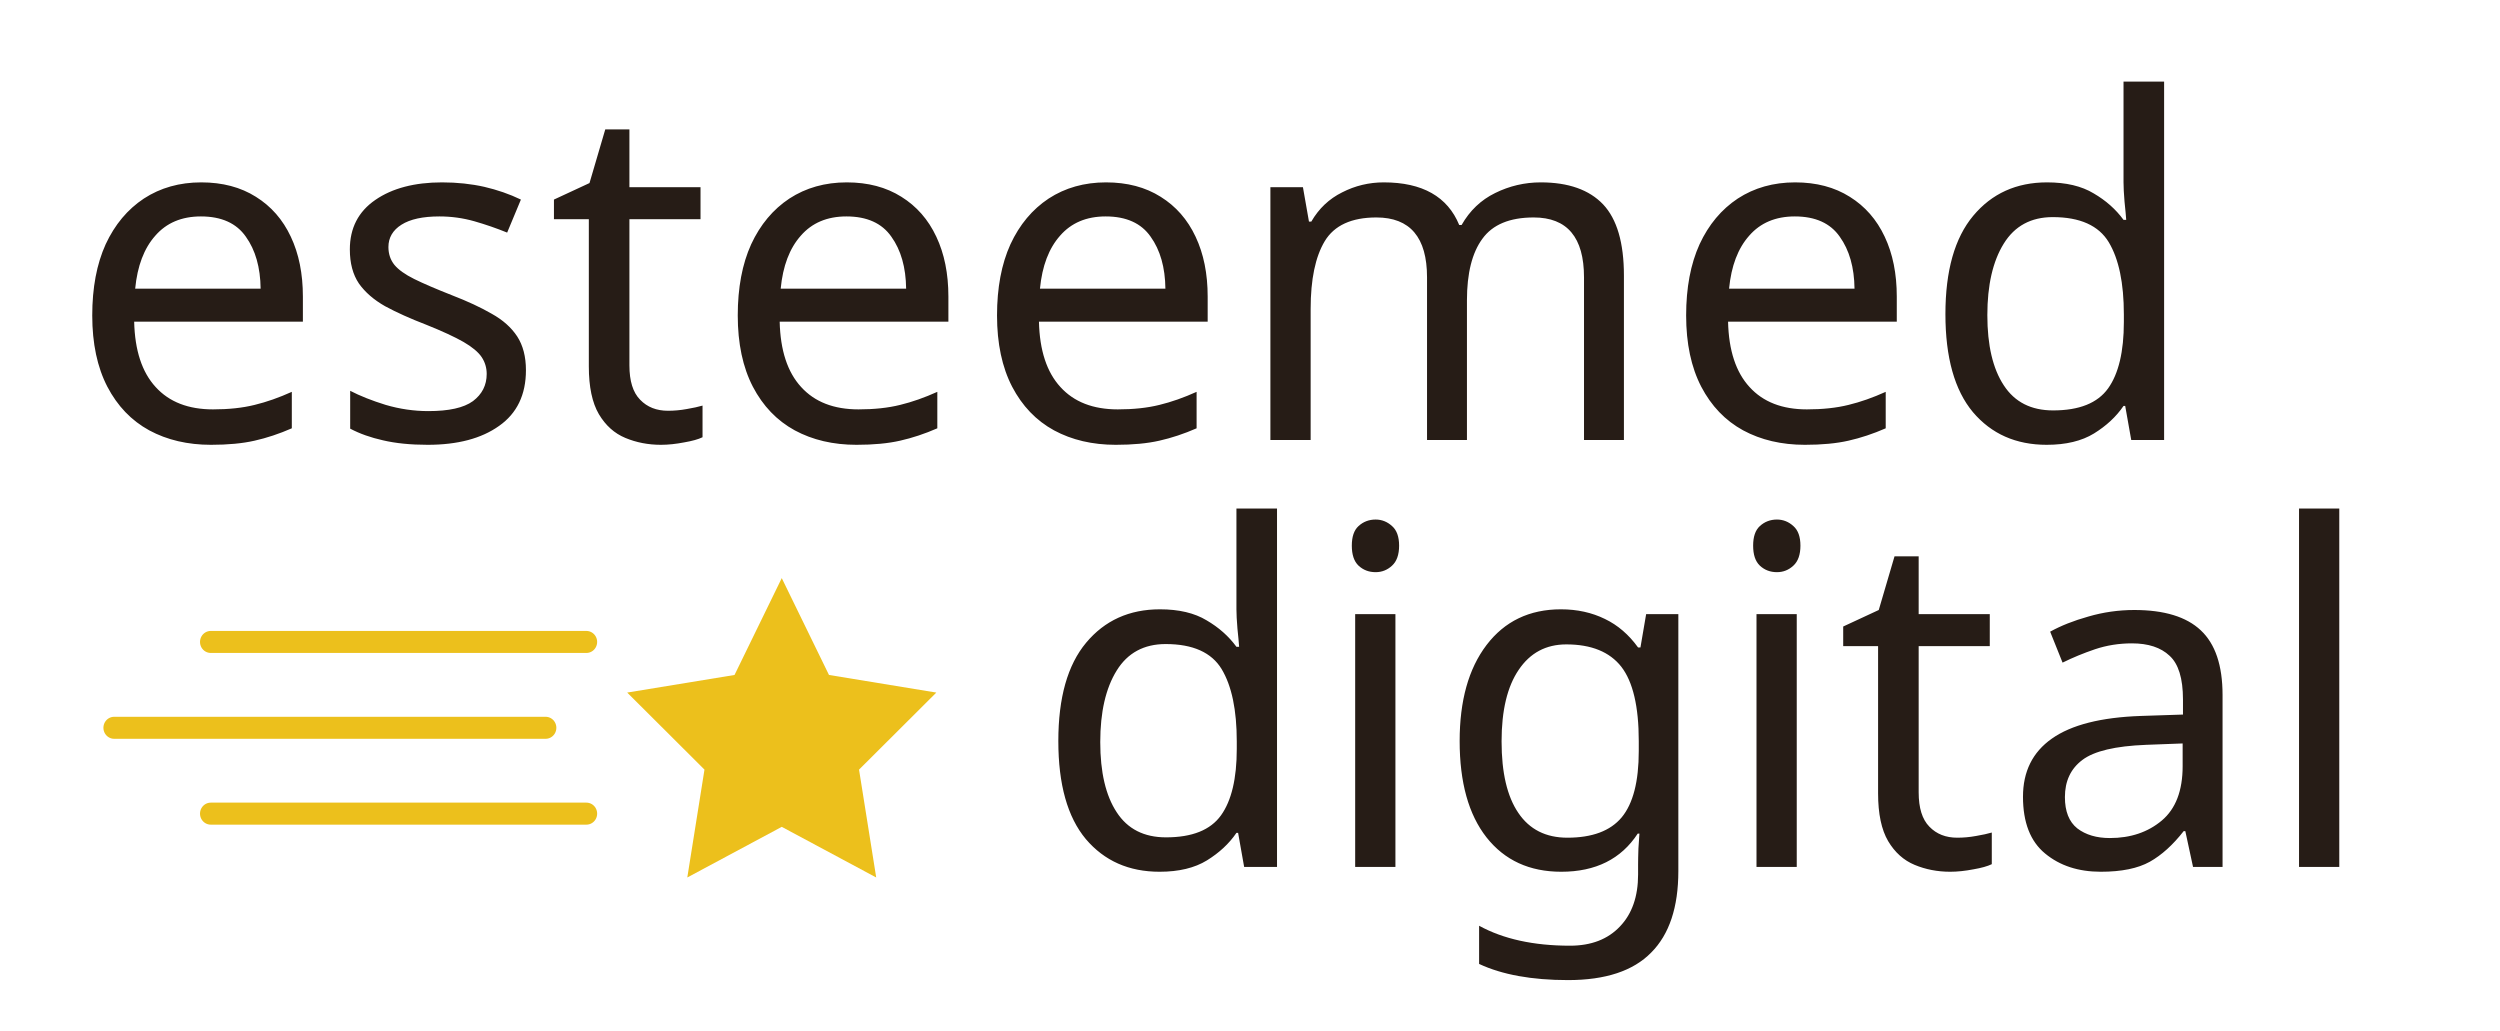
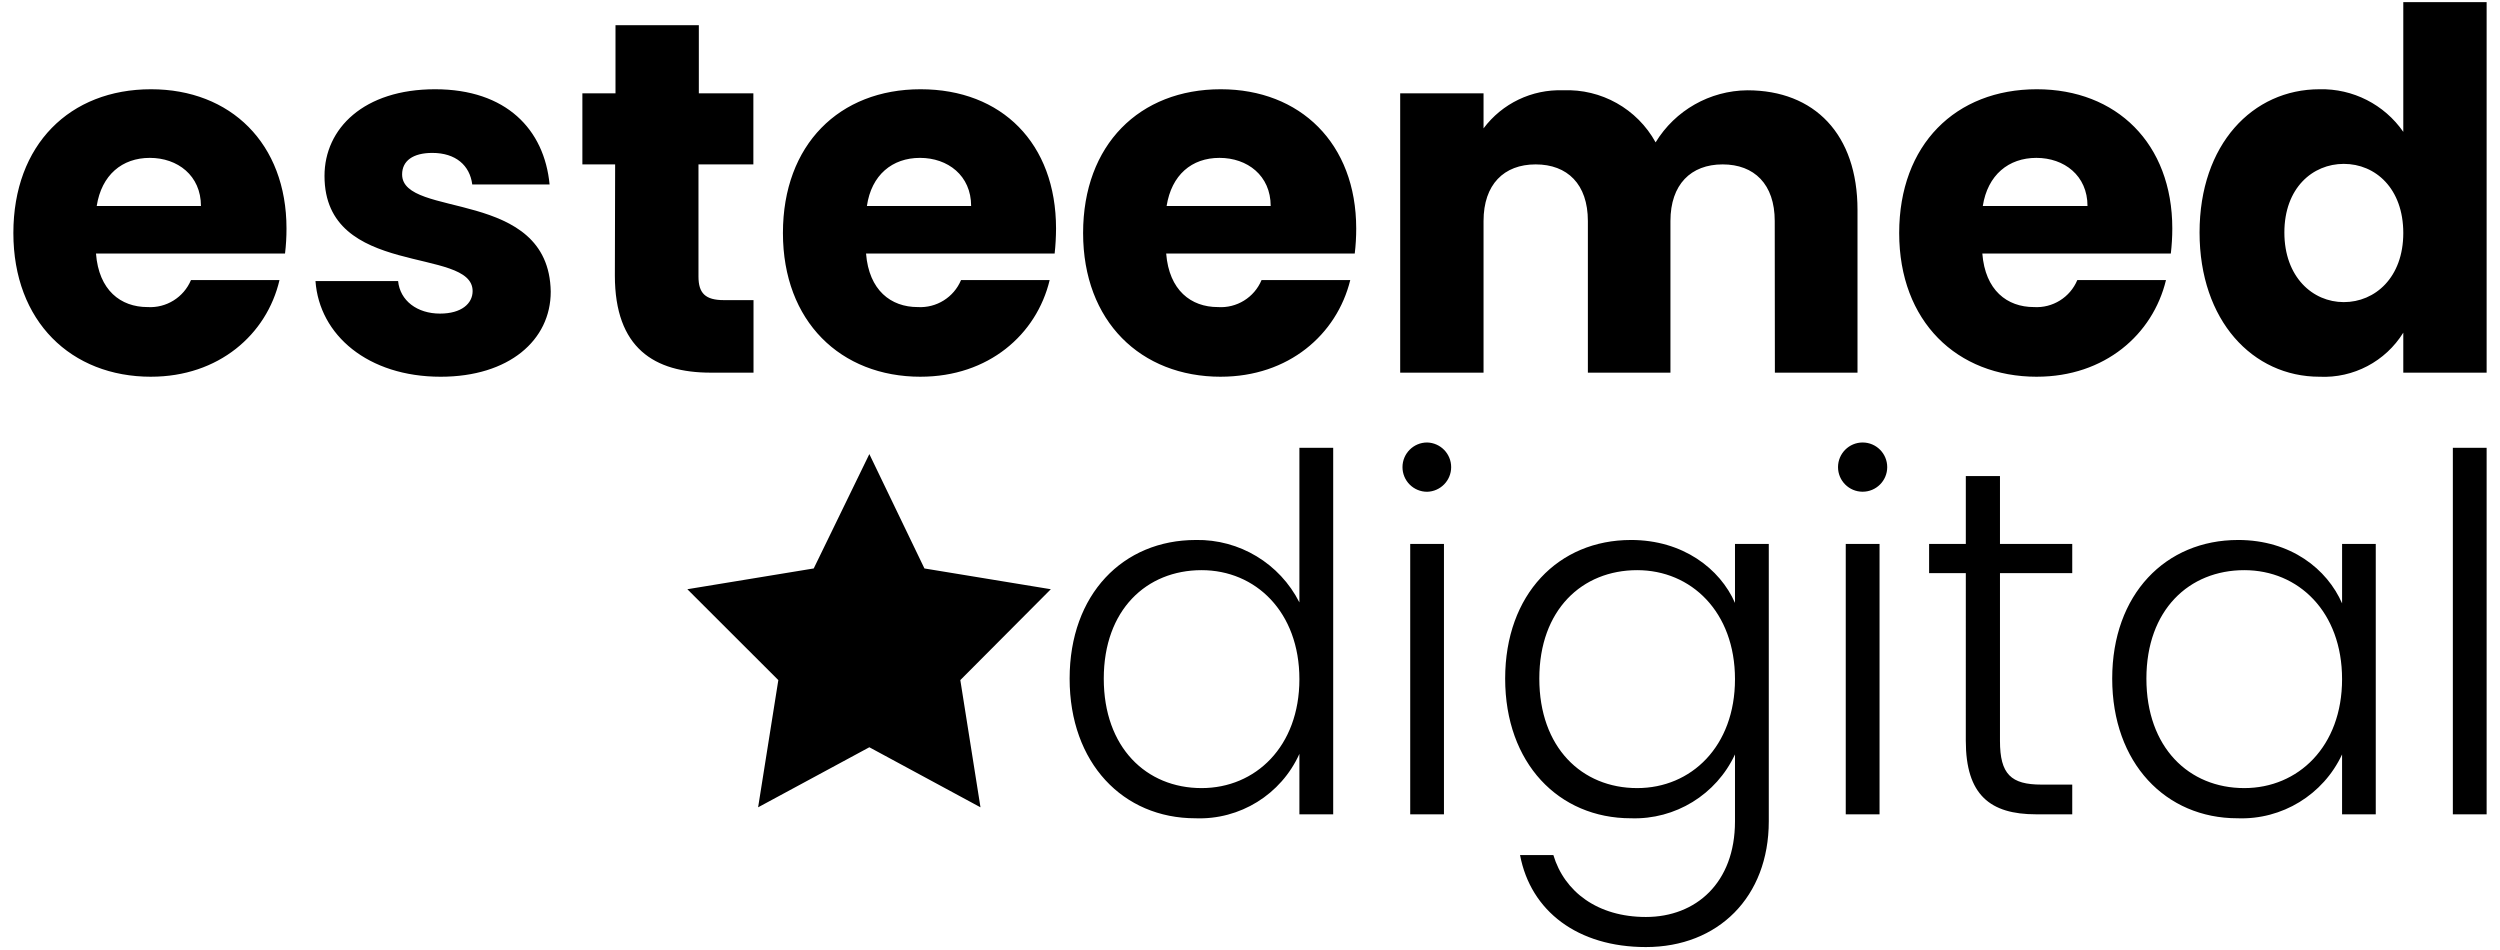
- <svg xmlns="http://www.w3.org/2000/svg" width="114" height="47">
-   <g transform="matrix(.978877 0 0 1.003785 -39.92127 -54.74435)">
-     <text transform="translate(43.908 74.526)" fill="#261c16" font-family="Poppins-Bold" font-size="21.416">esteemed</text>
-     <text transform="translate(88.912 93.921)" fill="#261c16" font-size="21.416" font-family="Poppins-Light">digital</text>
-     <path d="M80.8 89.5l.8 4.9-4.4-2.3-4.4 2.3.8-4.9L70 86l5-.8 2.2-4.4 2.2 4.4 5 .8z" fill="#ecc01c" />
-     <path d="M50.6 83.7h17.5m-22 3.9h20.1m-15.6 3.9h17.5" fill="none" stroke="#ecc01c" stroke-linecap="round" stroke-miterlimit="10" />
-   </g>
+ <svg xmlns="http://www.w3.org/2000/svg" width="187" height="71" viewBox="0 0 185 71">
+   <path style="stroke:none;fill-rule:nonzero;fill:#000;fill-opacity:1" d="M10.297 28.18C4.324 28.18 0 24.05 0 17.43 0 10.813 4.23 6.676 10.297 6.676c5.945 0 10.133 4.047 10.133 10.418 0 .625-.035 1.25-.11 1.87H6.18c.21 2.755 1.851 4.005 3.855 4.005a3.306 3.306 0 0 0 3.25-2.02h6.621c-.953 4.086-4.562 7.23-9.61 7.23zM6.234 15.41h7.797c0-2.285-1.75-3.601-3.824-3.601-2.07 0-3.61 1.273-3.973 3.601zM31.96 28.18c-5.429 0-9.073-3.11-9.362-7.157h6.18c.144 1.465 1.421 2.434 3.136 2.434 1.602 0 2.438-.75 2.438-1.684 0-3.37-11.079-.937-11.079-8.613 0-3.558 2.95-6.484 8.27-6.484 5.32 0 8.172 3 8.566 7.12h-5.785c-.18-1.421-1.234-2.358-2.984-2.358-1.457 0-2.262.597-2.262 1.609 0 3.332 10.985.973 11.117 8.765.004 3.637-3.125 6.368-8.234 6.368zM45.012 12.297h-2.45V6.98h2.477V1.883h6.234V6.98h4.079v5.317h-4.106v8.39c0 1.239.508 1.762 1.895 1.762h2.222v5.426h-3.191c-4.227 0-7.18-1.828-7.18-7.266zM67.86 28.18c-5.973 0-10.297-4.13-10.297-10.75 0-6.617 4.222-10.754 10.296-10.754 6.075 0 10.133 4.047 10.133 10.418-.004.625-.035 1.25-.105 1.87H63.78c.219 2.755 1.86 4.005 3.864 4.005a3.301 3.301 0 0 0 3.242-2.02h6.629c-.98 4.086-4.582 7.23-9.657 7.23zm-4.016-12.77h7.797c0-2.285-1.75-3.601-3.825-3.601-2.07 0-3.636 1.273-3.972 3.601zM90.313 28.18c-5.977 0-10.297-4.13-10.297-10.75 0-6.617 4.23-10.754 10.296-10.754 5.938 0 10.133 4.047 10.133 10.418 0 .625-.035 1.25-.11 1.87H86.23c.22 2.755 1.86 4.005 3.864 4.005a3.298 3.298 0 0 0 3.27-2.02H100c-1.008 4.086-4.621 7.23-9.688 7.23zm-4.051-12.77h7.785c0-2.285-1.75-3.601-3.828-3.601-2.082 0-3.586 1.273-3.957 3.601zM131.75 16.531c0-2.754-1.531-4.234-3.898-4.234-2.372 0-3.903 1.5-3.903 4.234v11.344h-6.176V16.531c0-2.754-1.53-4.234-3.906-4.234-2.375 0-3.898 1.5-3.898 4.234v11.344h-6.235V6.98h6.235v2.622a7.112 7.112 0 0 1 5.945-2.848 7.539 7.539 0 0 1 6.926 3.894 8.123 8.123 0 0 1 6.863-3.894c5.027 0 8.238 3.293 8.238 8.945v12.176h-6.18zM151.355 28.18c-5.972 0-10.296-4.13-10.296-10.75 0-6.617 4.226-10.754 10.296-10.754 5.946 0 10.133 4.047 10.133 10.418 0 .625-.039 1.25-.11 1.87h-14.1c.214 2.755 1.855 4.005 3.859 4.005a3.298 3.298 0 0 0 3.246-2.02h6.633c-.985 4.086-4.594 7.23-9.66 7.23zm-4.042-12.77h7.832c0-2.285-1.75-3.601-3.825-3.601-2.074 0-3.644 1.273-4.007 3.601zM172.5 6.676a7.412 7.412 0 0 1 6.266 3.187V.16H185v27.715h-6.234v-2.992a6.979 6.979 0 0 1-6.266 3.297c-5 0-8.973-4.2-8.973-10.79 0-6.593 3.973-10.714 8.973-10.714zm1.816 5.582c-2.332 0-4.445 1.8-4.445 5.133 0 3.328 2.113 5.207 4.445 5.207 2.336 0 4.45-1.836 4.45-5.168 0-3.328-2.078-5.172-4.45-5.172zM88.445 40.39a8.519 8.519 0 0 1 7.75 4.669V33.496h2.528V60.91h-2.528v-4.52a8.188 8.188 0 0 1-7.785 4.817c-5.402 0-9.402-4.129-9.402-10.445 0-6.317 4-10.371 9.437-10.371zm.434 2.258c-4.117 0-7.317 2.965-7.317 8.114 0 5.144 3.176 8.187 7.317 8.187 4.035 0 7.316-3.11 7.316-8.148 0-5.035-3.28-8.153-7.316-8.153zM103.906 34.941c0-1.015.824-1.843 1.84-1.843a1.844 1.844 0 0 1 0 3.687 1.841 1.841 0 0 1-1.84-1.844zm.578 5.746h2.524V60.91h-2.524zM120.992 40.39c3.895 0 6.664 2.15 7.785 4.708v-4.41h2.528v20.746c0 5.664-3.79 9.406-9.192 9.406-5.09 0-8.617-2.672-9.414-6.883h2.492c.825 2.754 3.317 4.633 6.922 4.633 3.746 0 6.664-2.559 6.664-7.149V56.43a8.274 8.274 0 0 1-7.785 4.777c-5.41 0-9.406-4.129-9.406-10.445 0-6.317 3.996-10.371 9.406-10.371zm.469 2.258c-4.121 0-7.32 2.965-7.32 8.114 0 5.144 3.171 8.187 7.32 8.187 4.035 0 7.316-3.11 7.316-8.148 0-5.035-3.28-8.153-7.316-8.153zM136.484 34.941c0-1.015.825-1.843 1.84-1.843 1.02 0 1.84.828 1.84 1.843a1.839 1.839 0 1 1-3.68 0zm.578 5.746h2.528V60.91h-2.528zM146.043 42.871h-2.746v-2.184h2.746V35.61h2.555v5.078h5.406v2.184h-5.406v12.555c0 2.484.828 3.261 3.101 3.261h2.305v2.223H151.3c-3.434 0-5.258-1.445-5.258-5.504zM166.402 40.39c3.961 0 6.668 2.184 7.786 4.743v-4.446h2.519V60.91h-2.52v-4.48a8.288 8.288 0 0 1-7.824 4.777c-5.37 0-9.37-4.129-9.37-10.445 0-6.317 4-10.371 9.41-10.371zm.47 2.258c-4.122 0-7.321 2.965-7.321 8.114 0 5.144 3.172 8.187 7.32 8.187 4.035 0 7.316-3.11 7.316-8.148 0-5.035-3.253-8.153-7.316-8.153zM182.473 33.496H185V60.91h-2.527zM70.832 50.871l1.508 9.516-8.313-4.492-8.32 4.492 1.512-9.516-6.805-6.797 9.453-1.554 4.16-8.555 4.121 8.555 9.454 1.554zm0 0" />
</svg>
